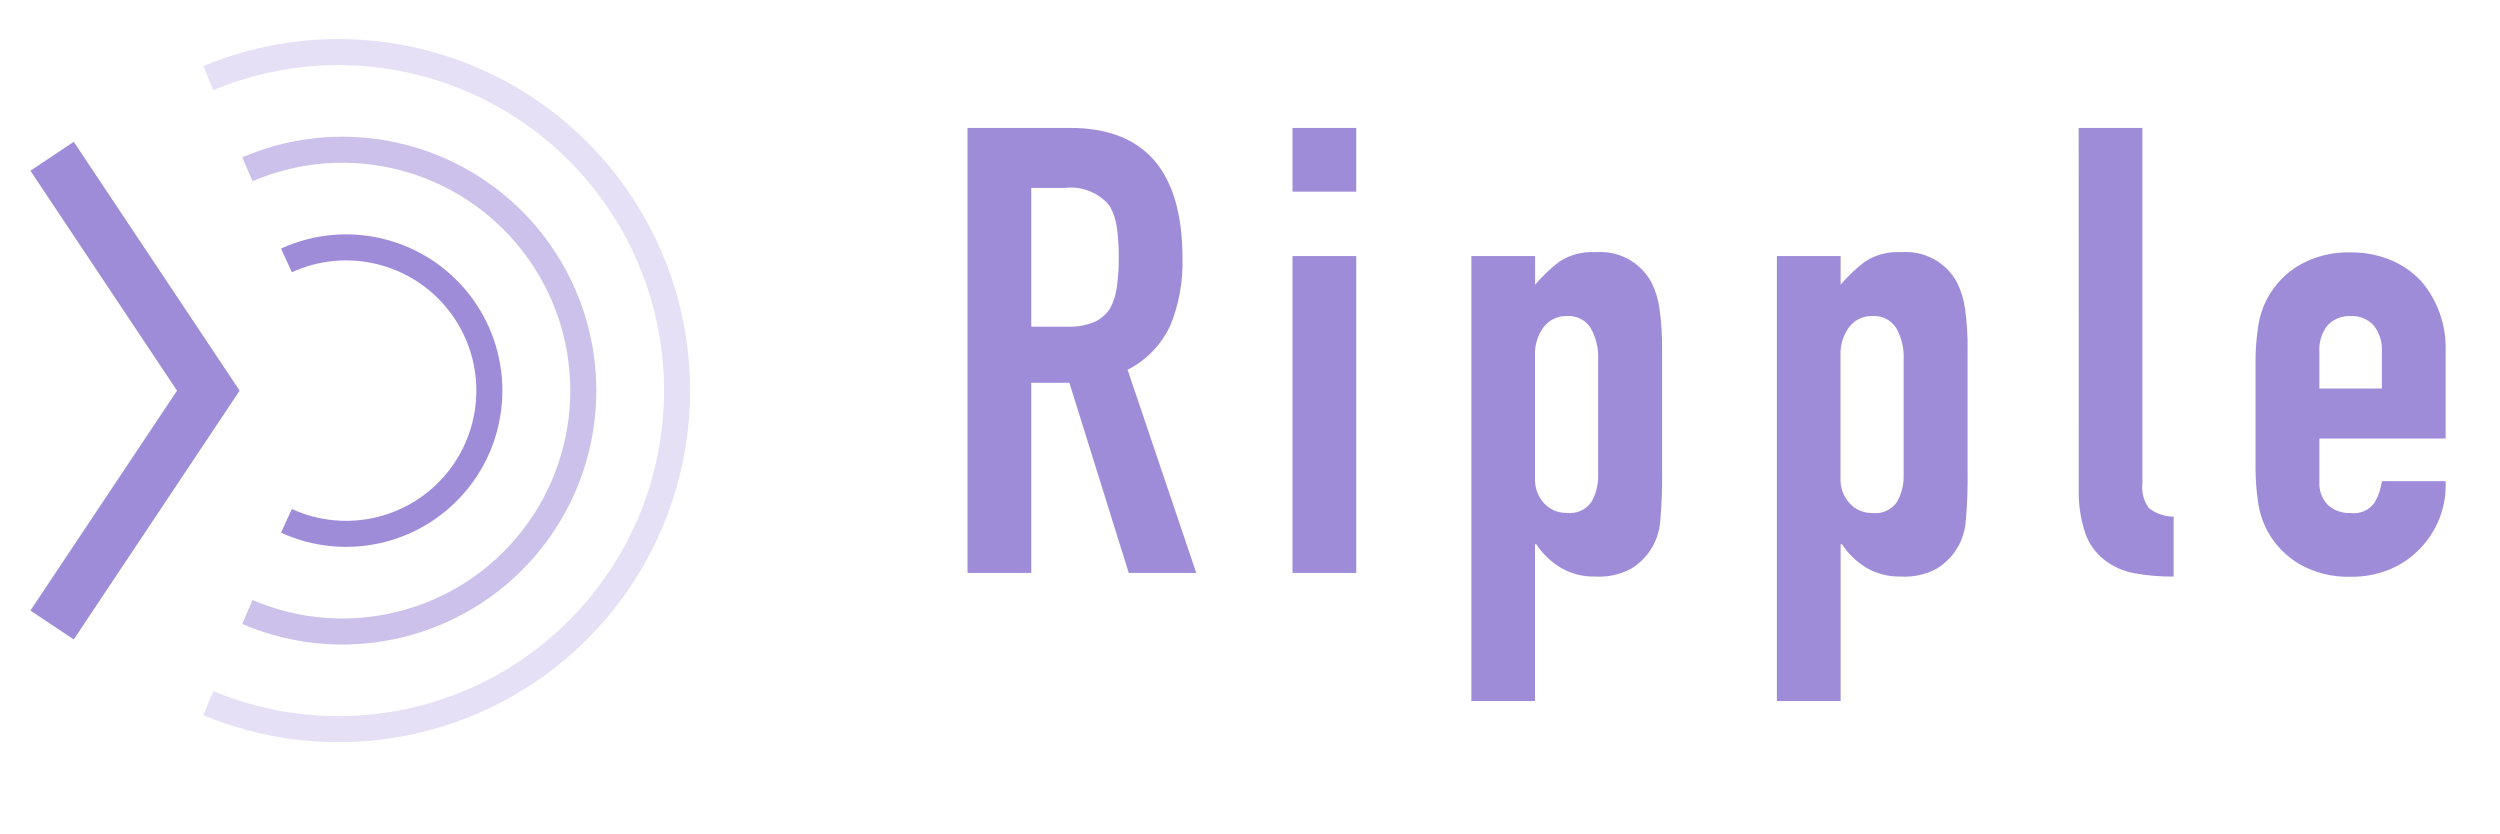
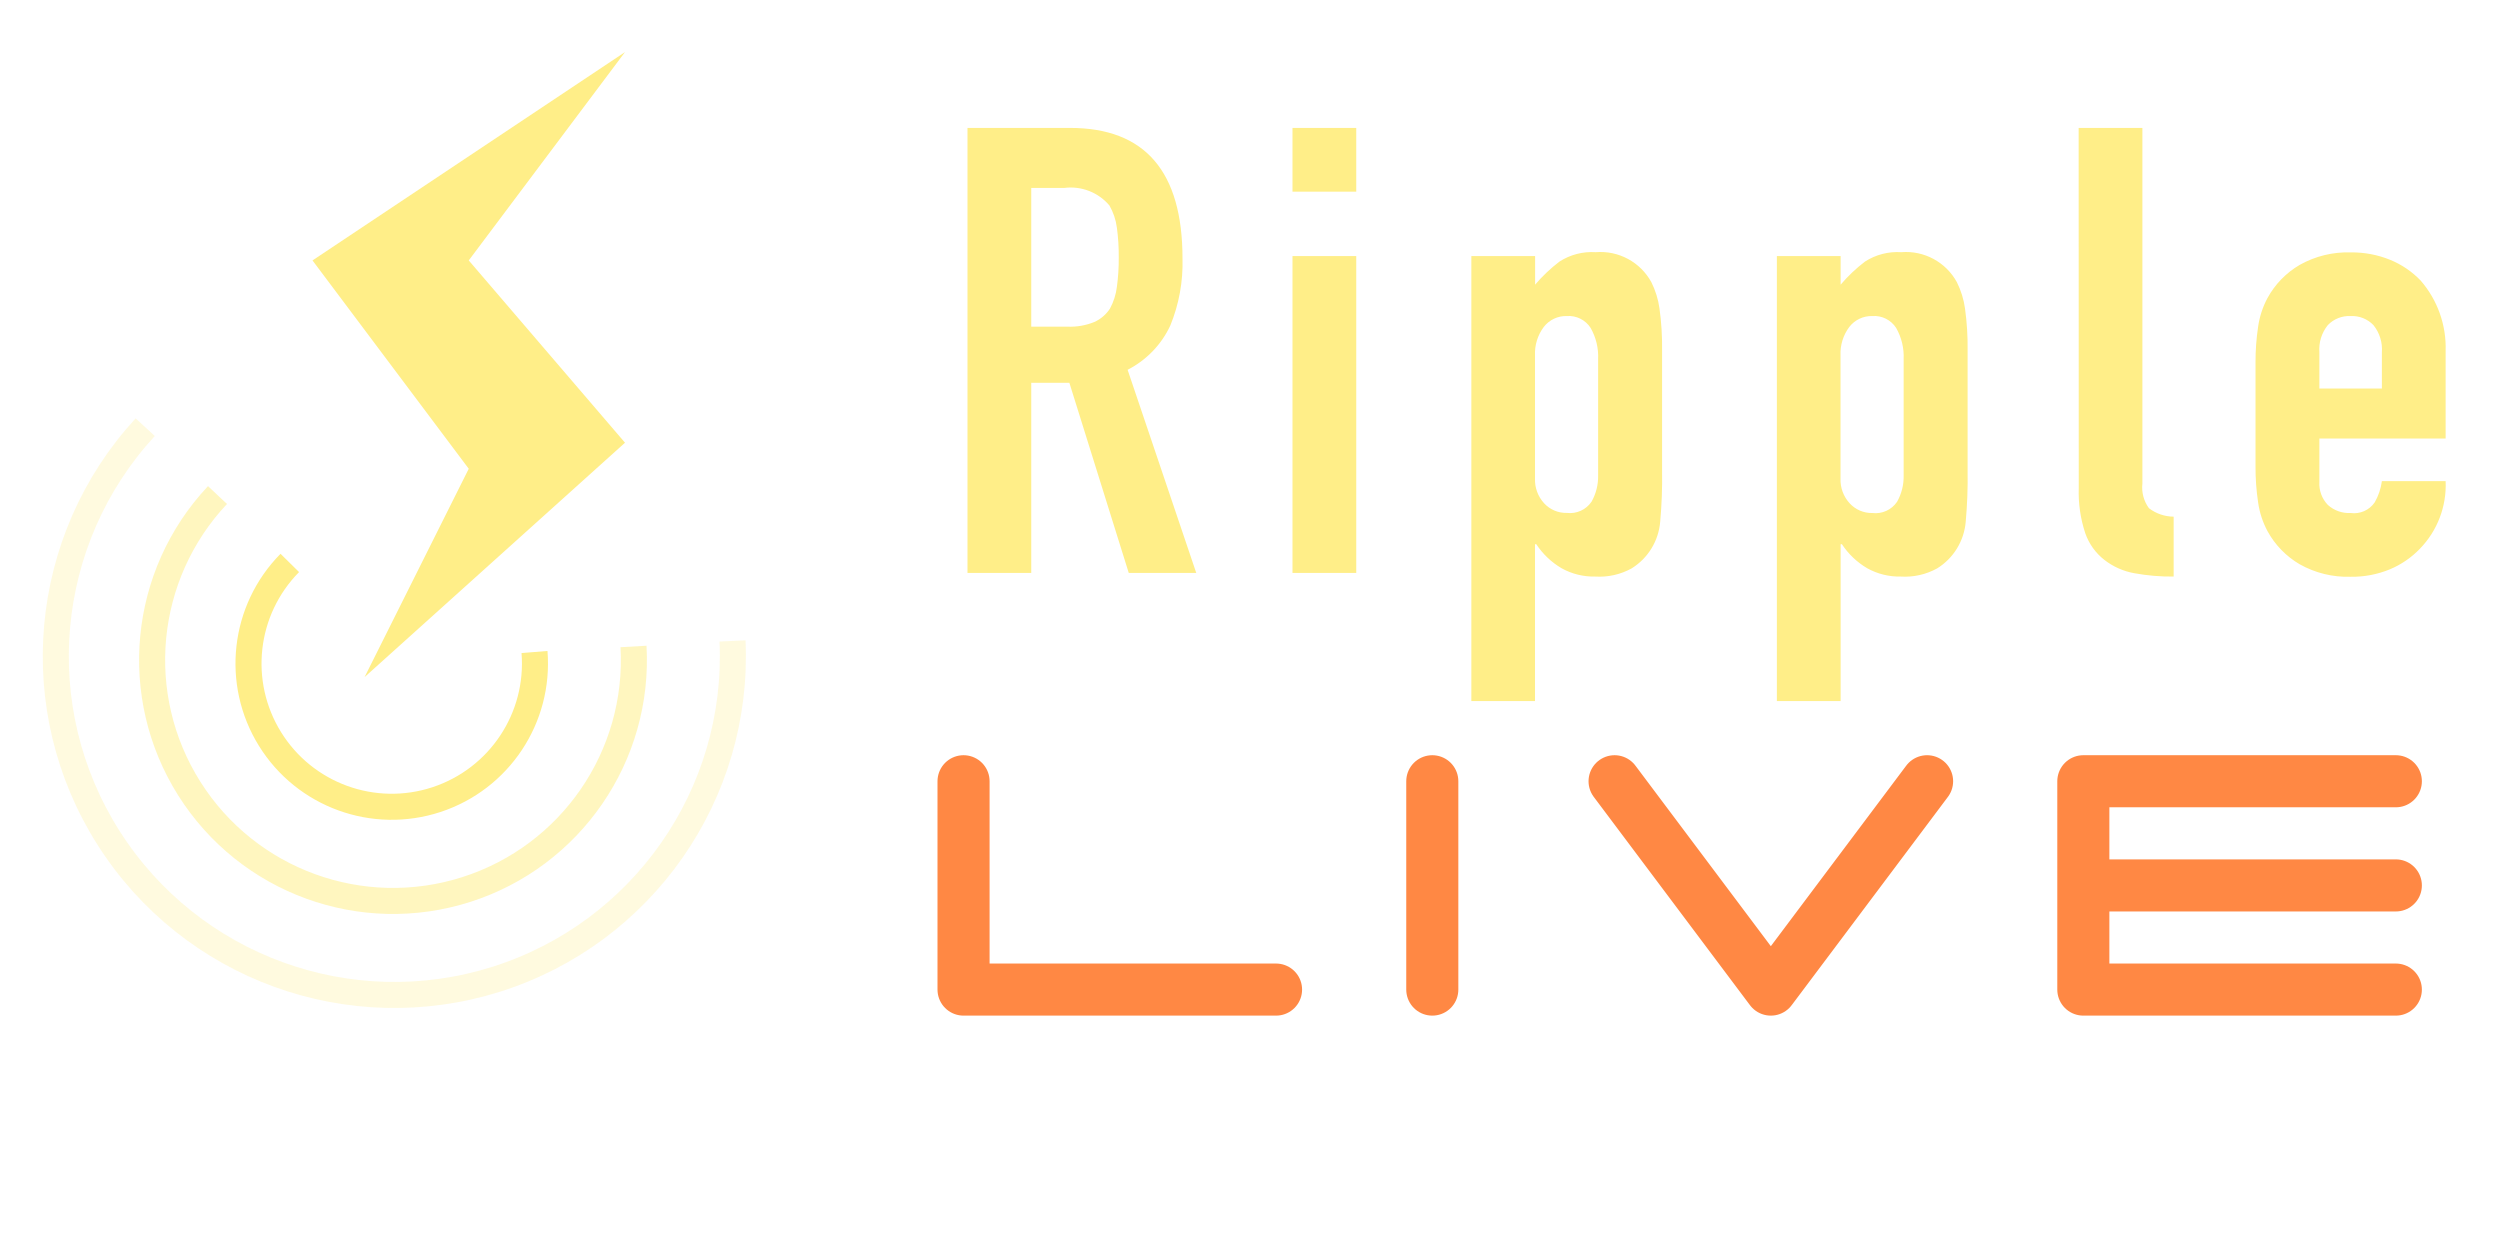
- <svg xmlns="http://www.w3.org/2000/svg" width="96" height="32" viewBox="0 0 96 32">
-   <path d="M3.6-14.784v5.328H4.992a2.463,2.463,0,0,0,1.032-.18,1.4,1.4,0,0,0,.6-.516,2.346,2.346,0,0,0,.264-.828,7.962,7.962,0,0,0,.072-1.14,7.962,7.962,0,0,0-.072-1.14,2.281,2.281,0,0,0-.288-.852,1.947,1.947,0,0,0-1.728-.672ZM1.152,0V-17.088H5.088q4.32,0,4.32,5.016A6.321,6.321,0,0,1,8.94-9.5,3.629,3.629,0,0,1,7.3-7.8L9.936,0H7.344L5.064-7.3H3.6V0Zm12.48,0V-12.168H16.08V0Zm0-14.64v-2.448H16.08v2.448ZM20.5,4.92V-12.168h2.448v1.1a6.023,6.023,0,0,1,.936-.888,2.292,2.292,0,0,1,1.392-.36,2.227,2.227,0,0,1,2.136,1.152,3.254,3.254,0,0,1,.312,1.008,10.647,10.647,0,0,1,.1,1.608v4.632a18.343,18.343,0,0,1-.072,1.944,2.334,2.334,0,0,1-1.1,1.8,2.563,2.563,0,0,1-1.392.312A2.531,2.531,0,0,1,23.964-.18a2.96,2.96,0,0,1-.972-.924h-.048V4.92ZM25.368-8.208a2.221,2.221,0,0,0-.288-1.2,1,1,0,0,0-.912-.456,1.081,1.081,0,0,0-.888.42,1.7,1.7,0,0,0-.336,1.092v4.728a1.333,1.333,0,0,0,.348.948,1.149,1.149,0,0,0,.876.372,1,1,0,0,0,.948-.432,1.964,1.964,0,0,0,.252-1.008ZM32.232,4.92V-12.168H34.68v1.1a6.023,6.023,0,0,1,.936-.888,2.292,2.292,0,0,1,1.392-.36,2.227,2.227,0,0,1,2.136,1.152,3.253,3.253,0,0,1,.312,1.008,10.647,10.647,0,0,1,.1,1.608v4.632a18.343,18.343,0,0,1-.072,1.944,2.334,2.334,0,0,1-1.1,1.8,2.563,2.563,0,0,1-1.392.312A2.531,2.531,0,0,1,35.7-.18a2.96,2.96,0,0,1-.972-.924H34.68V4.92ZM37.1-8.208a2.221,2.221,0,0,0-.288-1.2,1,1,0,0,0-.912-.456,1.081,1.081,0,0,0-.888.42,1.7,1.7,0,0,0-.336,1.092v4.728a1.333,1.333,0,0,0,.348.948A1.149,1.149,0,0,0,35.9-2.3a1,1,0,0,0,.948-.432A1.964,1.964,0,0,0,37.1-3.744Zm6.72-8.88h2.448V-3.432a1.347,1.347,0,0,0,.252.948,1.588,1.588,0,0,0,.948.324v2.3A7.881,7.881,0,0,1,45.96.012,2.619,2.619,0,0,1,44.808-.5a2.229,2.229,0,0,1-.732-1.02,4.973,4.973,0,0,1-.252-1.74ZM57.912-5.16H53.064V-3.5a1.175,1.175,0,0,0,.324.888,1.21,1.21,0,0,0,.876.312.964.964,0,0,0,.924-.408,2.195,2.195,0,0,0,.276-.816h2.448a3.5,3.5,0,0,1-.984,2.592,3.443,3.443,0,0,1-1.152.792,3.8,3.8,0,0,1-1.512.288,3.751,3.751,0,0,1-1.956-.48,3.308,3.308,0,0,1-1.236-1.272,3.32,3.32,0,0,1-.36-1.1,9.025,9.025,0,0,1-.1-1.368V-8.088a9.025,9.025,0,0,1,.1-1.368,3.32,3.32,0,0,1,.36-1.1,3.308,3.308,0,0,1,1.236-1.272,3.751,3.751,0,0,1,1.956-.48,3.891,3.891,0,0,1,1.524.288,3.414,3.414,0,0,1,1.164.792,3.931,3.931,0,0,1,.96,2.712ZM53.064-7.08h2.4V-8.472a1.484,1.484,0,0,0-.324-1.044,1.139,1.139,0,0,0-.876-.348,1.139,1.139,0,0,0-.876.348,1.484,1.484,0,0,0-.324,1.044Z" transform="translate(36 22)" fill="#9f8cd9" />
-   <g transform="translate(2 0)">
-     <path d="M9 10 a5.5 5.5 0 1 1 0 10" stroke="#9f8cd9" fill="none" />
-     <path d="M7.5 6.5 a9.25 9.25 0 1 1 0 17" stroke="#9f8cd988" fill="none" />
-     <path d="M6 3 a13 13 0 1 1 0 24" stroke="#9f8cd944" fill="none" />
-     <path d="M0 6 l6 9 l-6 9" stroke="#9f8cd9" stroke-width="2" fill="none" />
+ <svg xmlns="http://www.w3.org/2000/svg" width="240" height="120" viewBox="0 0 96 48">
+   <path d="M3.6-14.784v5.328H4.992a2.463,2.463,0,0,0,1.032-.18,1.4,1.4,0,0,0,.6-.516,2.346,2.346,0,0,0,.264-.828,7.962,7.962,0,0,0,.072-1.14,7.962,7.962,0,0,0-.072-1.14,2.281,2.281,0,0,0-.288-.852,1.947,1.947,0,0,0-1.728-.672ZM1.152,0V-17.088H5.088q4.32,0,4.32,5.016A6.321,6.321,0,0,1,8.94-9.5,3.629,3.629,0,0,1,7.3-7.8L9.936,0H7.344L5.064-7.3H3.6V0Zm12.48,0V-12.168H16.08V0Zm0-14.64v-2.448H16.08v2.448ZM20.5,4.92V-12.168h2.448v1.1a6.023,6.023,0,0,1,.936-.888,2.292,2.292,0,0,1,1.392-.36,2.227,2.227,0,0,1,2.136,1.152,3.254,3.254,0,0,1,.312,1.008,10.647,10.647,0,0,1,.1,1.608v4.632a18.343,18.343,0,0,1-.072,1.944,2.334,2.334,0,0,1-1.1,1.8,2.563,2.563,0,0,1-1.392.312A2.531,2.531,0,0,1,23.964-.18a2.96,2.96,0,0,1-.972-.924h-.048V4.92ZM25.368-8.208a2.221,2.221,0,0,0-.288-1.2,1,1,0,0,0-.912-.456,1.081,1.081,0,0,0-.888.42,1.7,1.7,0,0,0-.336,1.092v4.728a1.333,1.333,0,0,0,.348.948,1.149,1.149,0,0,0,.876.372,1,1,0,0,0,.948-.432,1.964,1.964,0,0,0,.252-1.008ZM32.232,4.92V-12.168H34.68v1.1a6.023,6.023,0,0,1,.936-.888,2.292,2.292,0,0,1,1.392-.36,2.227,2.227,0,0,1,2.136,1.152,3.253,3.253,0,0,1,.312,1.008,10.647,10.647,0,0,1,.1,1.608v4.632a18.343,18.343,0,0,1-.072,1.944,2.334,2.334,0,0,1-1.1,1.8,2.563,2.563,0,0,1-1.392.312A2.531,2.531,0,0,1,35.7-.18a2.96,2.96,0,0,1-.972-.924H34.68V4.92ZM37.1-8.208a2.221,2.221,0,0,0-.288-1.2,1,1,0,0,0-.912-.456,1.081,1.081,0,0,0-.888.42,1.7,1.7,0,0,0-.336,1.092v4.728a1.333,1.333,0,0,0,.348.948A1.149,1.149,0,0,0,35.9-2.3a1,1,0,0,0,.948-.432A1.964,1.964,0,0,0,37.1-3.744Zm6.72-8.88h2.448V-3.432a1.347,1.347,0,0,0,.252.948,1.588,1.588,0,0,0,.948.324v2.3A7.881,7.881,0,0,1,45.96.012,2.619,2.619,0,0,1,44.808-.5a2.229,2.229,0,0,1-.732-1.02,4.973,4.973,0,0,1-.252-1.74ZM57.912-5.16H53.064V-3.5a1.175,1.175,0,0,0,.324.888,1.21,1.21,0,0,0,.876.312.964.964,0,0,0,.924-.408,2.195,2.195,0,0,0,.276-.816h2.448a3.5,3.5,0,0,1-.984,2.592,3.443,3.443,0,0,1-1.152.792,3.8,3.8,0,0,1-1.512.288,3.751,3.751,0,0,1-1.956-.48,3.308,3.308,0,0,1-1.236-1.272,3.32,3.32,0,0,1-.36-1.1,9.025,9.025,0,0,1-.1-1.368V-8.088a9.025,9.025,0,0,1,.1-1.368,3.32,3.32,0,0,1,.36-1.1,3.308,3.308,0,0,1,1.236-1.272,3.751,3.751,0,0,1,1.956-.48,3.891,3.891,0,0,1,1.524.288,3.414,3.414,0,0,1,1.164.792,3.931,3.931,0,0,1,.96,2.712ZM53.064-7.08h2.4V-8.472a1.484,1.484,0,0,0-.324-1.044,1.139,1.139,0,0,0-.876-.348,1.139,1.139,0,0,0-.876.348,1.484,1.484,0,0,0-.324,1.044Z" transform="translate(36 22)" fill="#ffee88" />
+   <path d="M24 2 l-12 8 l6 8 l-4 8 l10 -9 l -6 -7z" fill="#ffee88" />
+   <path d="M37 30 l0 8 l12 0 m6 -8 l0 8 m7 -8 l6 8 l6 -8 m18 0 l-12 0 l0 8 l12 0 m-12 -4 l12 0" stroke="#f84" stroke-width="2" stroke-linecap="round" stroke-linejoin="round" fill="none" />
+   <g transform="translate(33 20) rotate(110)">
+     <path d="M9 10 a5.5 5.5 0 1 1 0 10" stroke="#ffee88" fill="none" />
+     <path d="M7.5 6.5 a9.25 9.25 0 1 1 0 17" stroke="#ffee8888" fill="none" />
+     <path d="M6 3 a13 13 0 1 1 0 24" stroke="#ffee8844" fill="none" />
  </g>
</svg>
